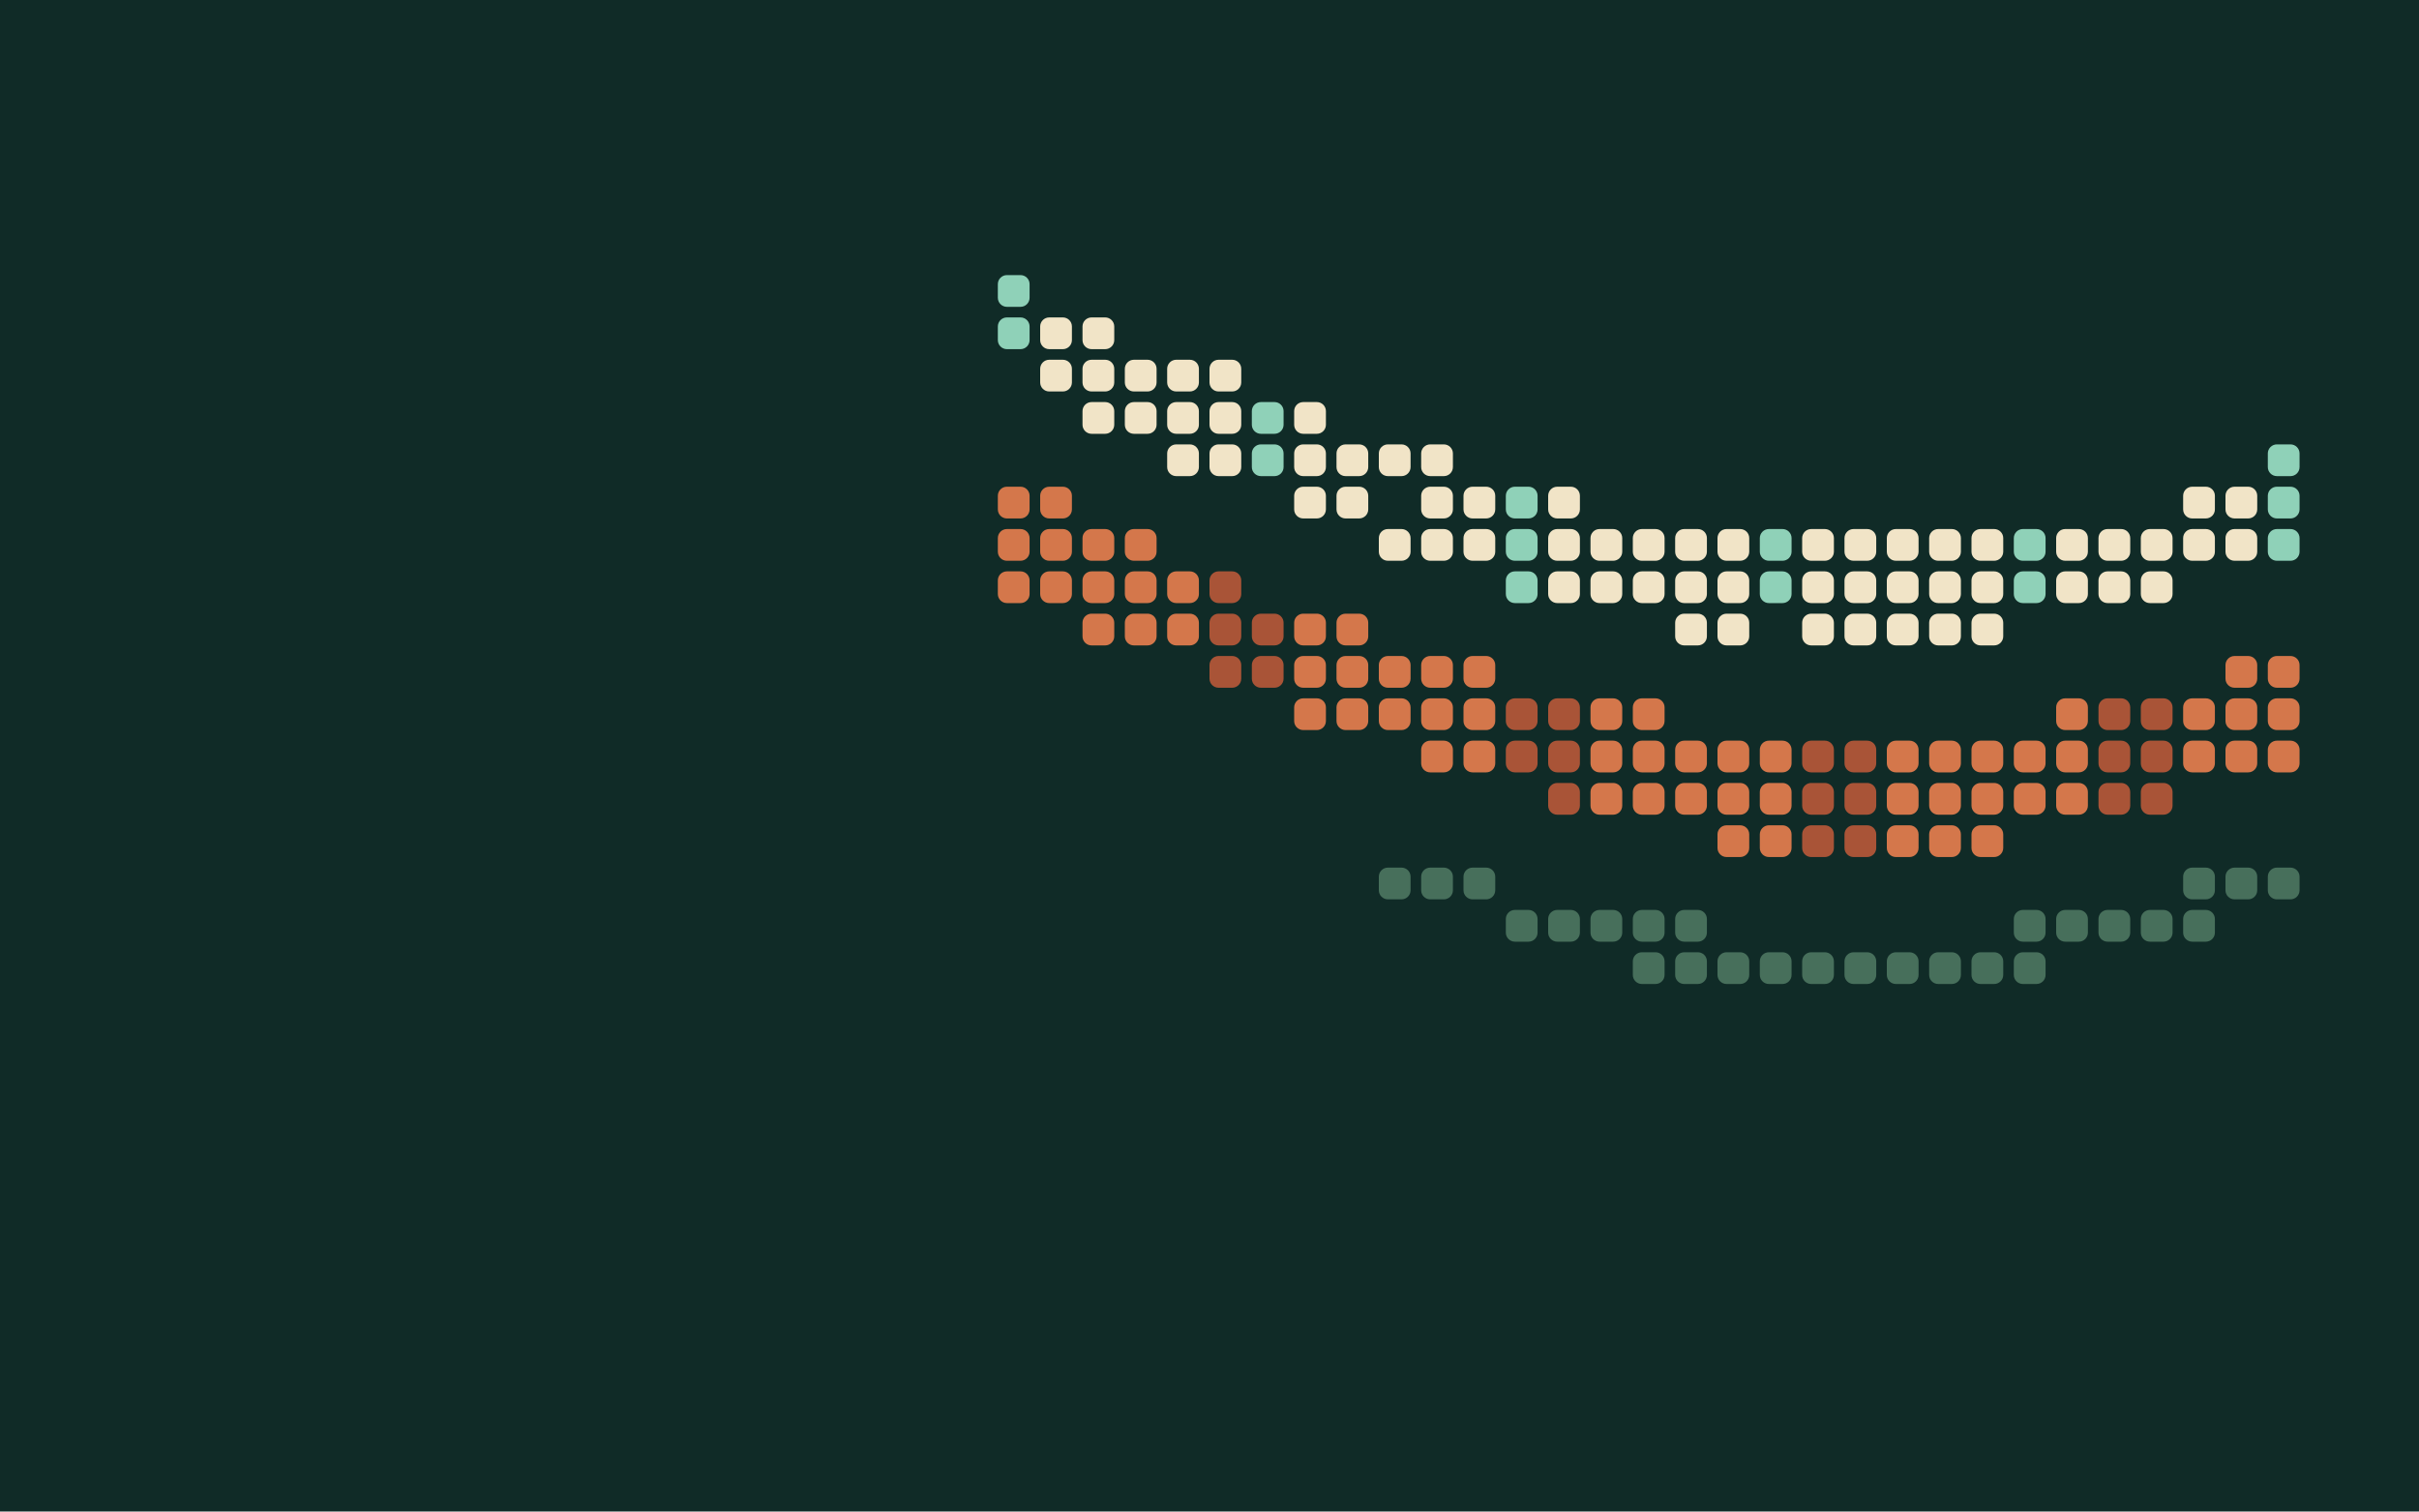
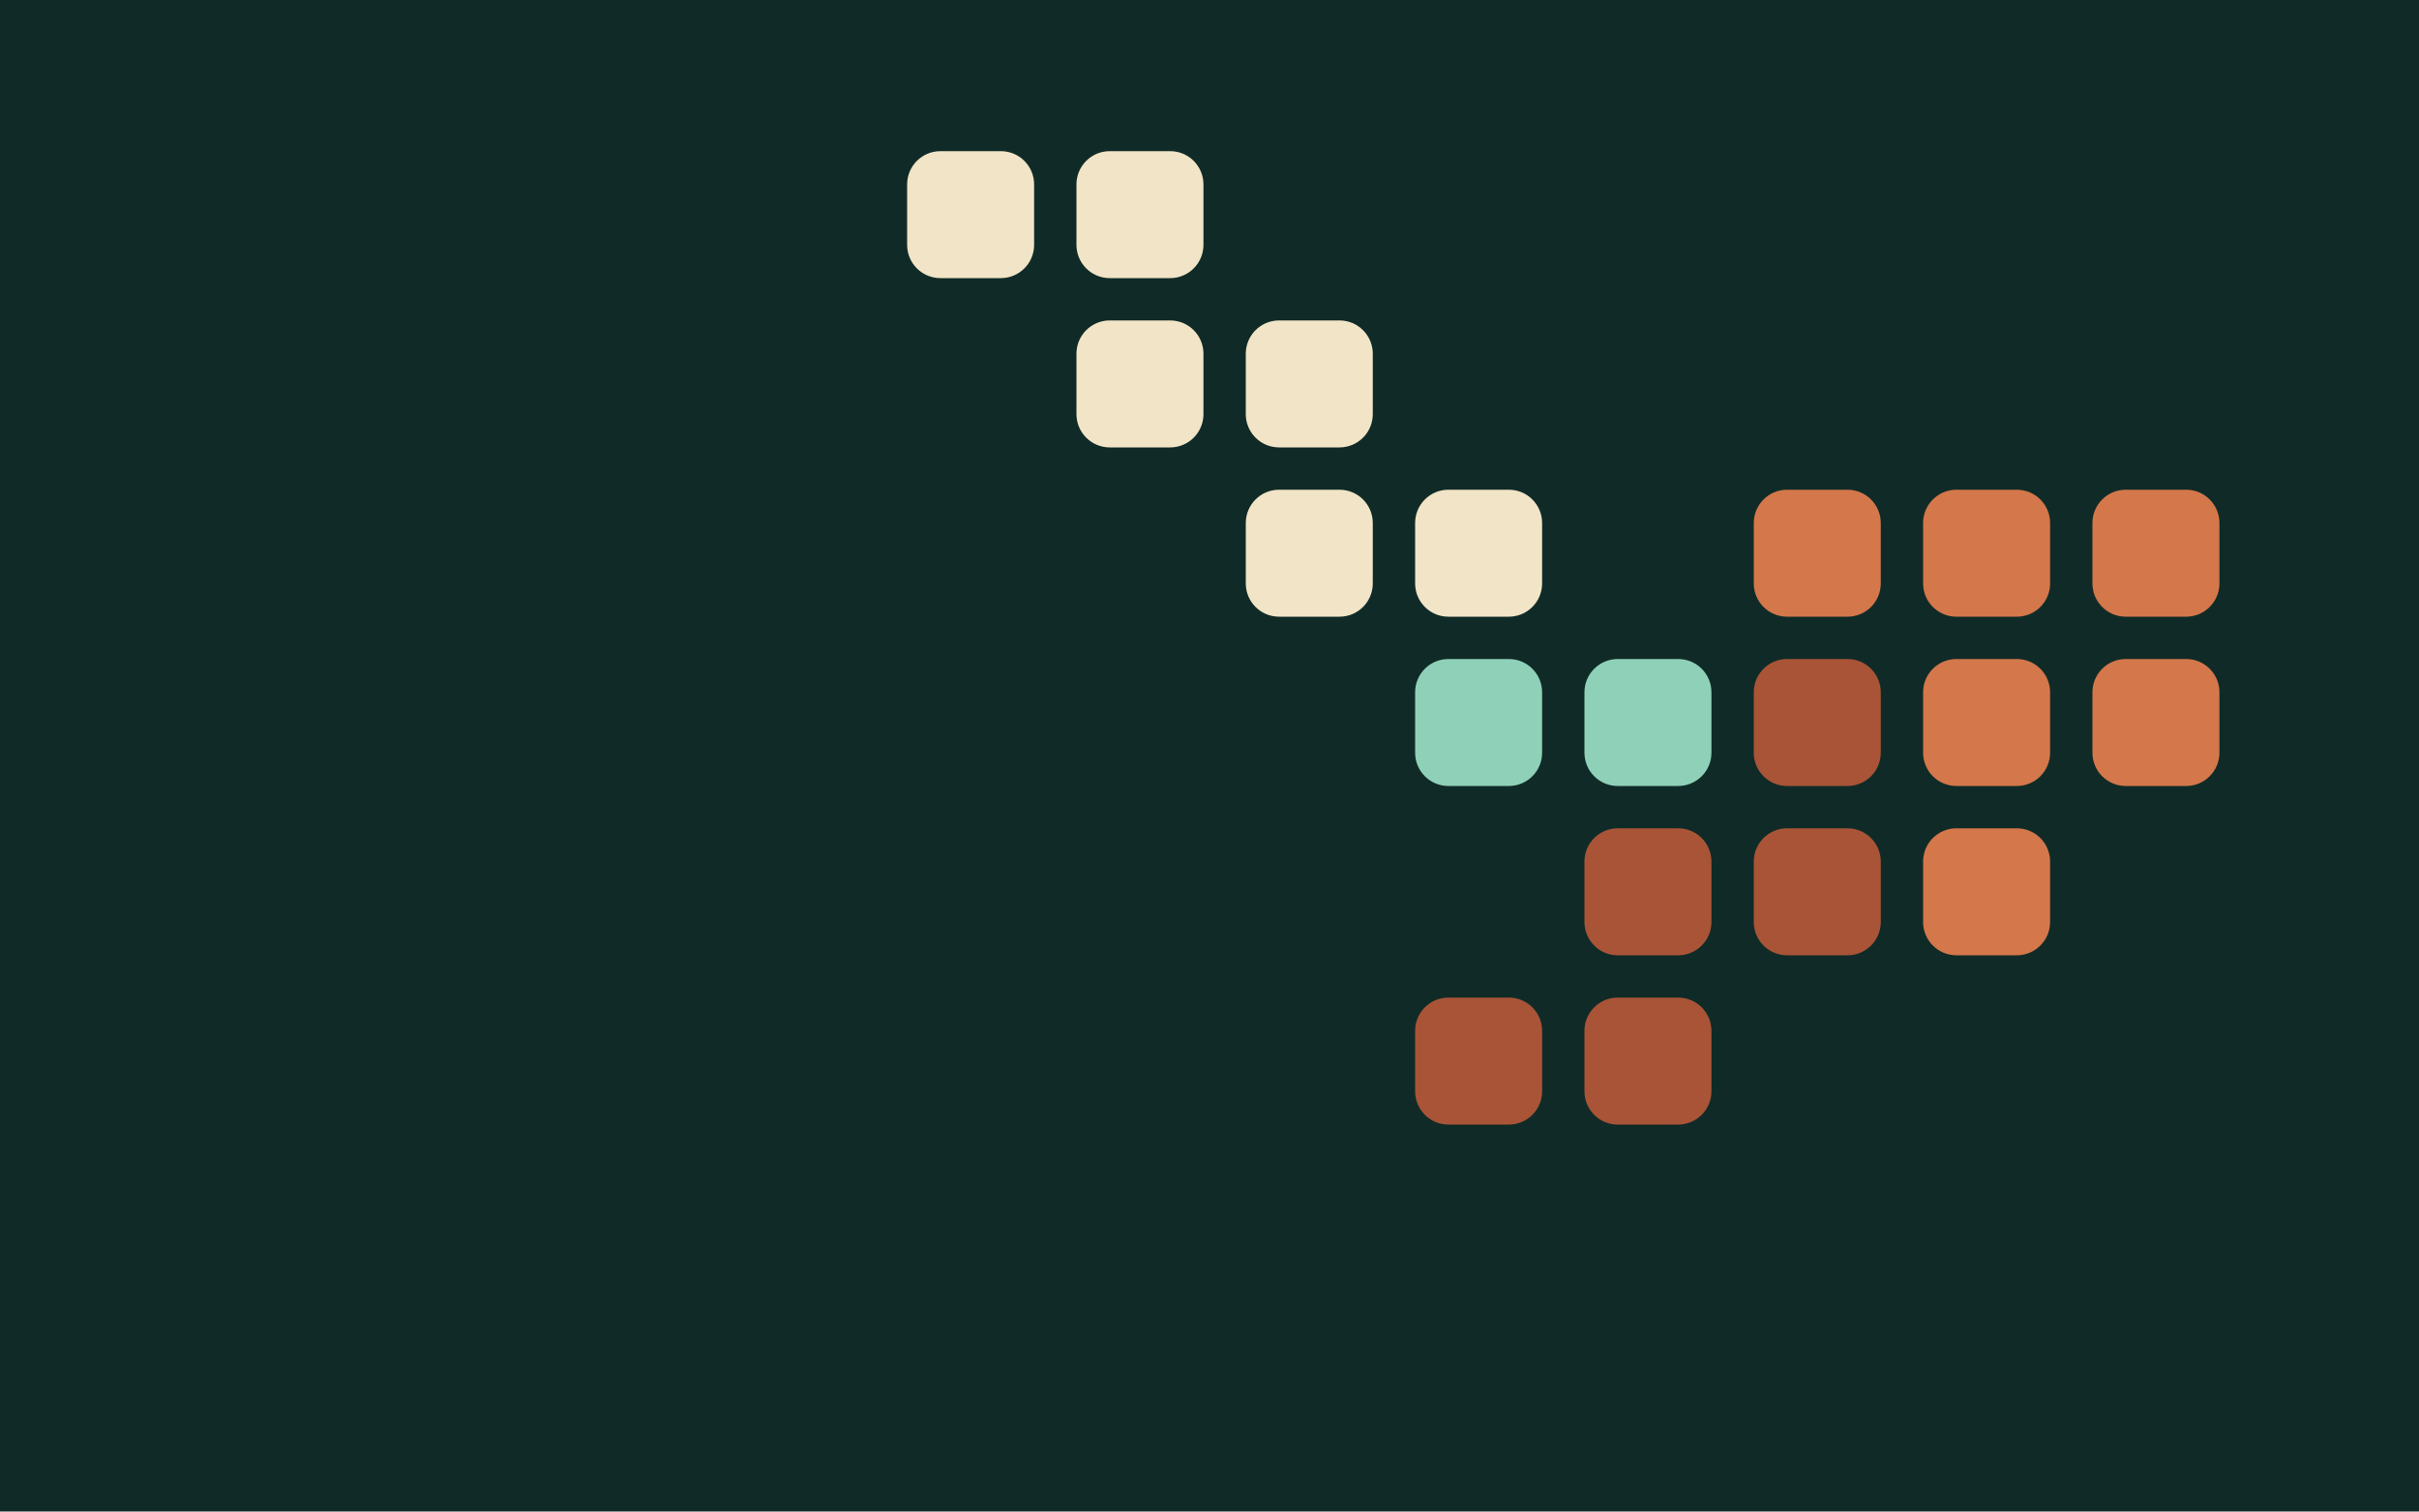
<svg xmlns="http://www.w3.org/2000/svg" width="1600" height="1000" viewBox="0 0 1600 1000" role="img" aria-labelledby="t d">
  <defs>
-     <rect id="p" width="21" height="21" rx="6" />
+     <rect id="p" width="84" height="84" rx="22" />
  </defs>
  <rect width="1600" height="1000" fill="#102b27" />
-   <g fill="#8fd1b8">
-     <use href="#p" x="660" y="182" />
-     <use href="#p" x="660" y="210" />
-     <use href="#p" x="828" y="266" />
-     <use href="#p" x="828" y="294" />
-     <use href="#p" x="1500" y="294" />
-     <use href="#p" x="996" y="322" />
-     <use href="#p" x="1500" y="322" />
-     <use href="#p" x="996" y="350" />
-     <use href="#p" x="1164" y="350" />
-     <use href="#p" x="1332" y="350" />
-     <use href="#p" x="1500" y="350" />
-     <use href="#p" x="996" y="378" />
-     <use href="#p" x="1164" y="378" />
-     <use href="#p" x="1332" y="378" />
-   </g>
  <g fill="#f1e4c7">
-     <use href="#p" x="688" y="210" />
-     <use href="#p" x="716" y="210" />
-     <use href="#p" x="688" y="238" />
-     <use href="#p" x="716" y="238" />
-     <use href="#p" x="744" y="238" />
-     <use href="#p" x="772" y="238" />
-     <use href="#p" x="800" y="238" />
-     <use href="#p" x="716" y="266" />
-     <use href="#p" x="744" y="266" />
-     <use href="#p" x="772" y="266" />
-     <use href="#p" x="800" y="266" />
-     <use href="#p" x="856" y="266" />
-     <use href="#p" x="772" y="294" />
-     <use href="#p" x="800" y="294" />
-     <use href="#p" x="856" y="294" />
-     <use href="#p" x="884" y="294" />
-     <use href="#p" x="912" y="294" />
-     <use href="#p" x="940" y="294" />
-     <use href="#p" x="856" y="322" />
-     <use href="#p" x="884" y="322" />
-     <use href="#p" x="940" y="322" />
-     <use href="#p" x="968" y="322" />
-     <use href="#p" x="1024" y="322" />
-     <use href="#p" x="1444" y="322" />
-     <use href="#p" x="1472" y="322" />
-     <use href="#p" x="912" y="350" />
-     <use href="#p" x="940" y="350" />
-     <use href="#p" x="968" y="350" />
-     <use href="#p" x="1024" y="350" />
-     <use href="#p" x="1052" y="350" />
-     <use href="#p" x="1080" y="350" />
-     <use href="#p" x="1108" y="350" />
-     <use href="#p" x="1136" y="350" />
-     <use href="#p" x="1192" y="350" />
-     <use href="#p" x="1220" y="350" />
-     <use href="#p" x="1248" y="350" />
-     <use href="#p" x="1276" y="350" />
-     <use href="#p" x="1304" y="350" />
-     <use href="#p" x="1360" y="350" />
-     <use href="#p" x="1388" y="350" />
-     <use href="#p" x="1416" y="350" />
-     <use href="#p" x="1444" y="350" />
-     <use href="#p" x="1472" y="350" />
-     <use href="#p" x="1024" y="378" />
-     <use href="#p" x="1052" y="378" />
-     <use href="#p" x="1080" y="378" />
-     <use href="#p" x="1108" y="378" />
-     <use href="#p" x="1136" y="378" />
-     <use href="#p" x="1192" y="378" />
-     <use href="#p" x="1220" y="378" />
-     <use href="#p" x="1248" y="378" />
-     <use href="#p" x="1276" y="378" />
-     <use href="#p" x="1304" y="378" />
-     <use href="#p" x="1360" y="378" />
-     <use href="#p" x="1388" y="378" />
-     <use href="#p" x="1416" y="378" />
-     <use href="#p" x="1108" y="406" />
-     <use href="#p" x="1136" y="406" />
-     <use href="#p" x="1192" y="406" />
-     <use href="#p" x="1220" y="406" />
-     <use href="#p" x="1248" y="406" />
-     <use href="#p" x="1276" y="406" />
-     <use href="#p" x="1304" y="406" />
+     <use href="#p" x="600" y="100" />
+     <use href="#p" x="712" y="100" />
+     <use href="#p" x="712" y="212" />
+     <use href="#p" x="824" y="212" />
+     <use href="#p" x="824" y="324" />
+     <use href="#p" x="936" y="324" />
  </g>
  <g fill="#d4774b">
-     <use href="#p" x="660" y="322" />
-     <use href="#p" x="688" y="322" />
-     <use href="#p" x="660" y="350" />
-     <use href="#p" x="688" y="350" />
-     <use href="#p" x="716" y="350" />
-     <use href="#p" x="744" y="350" />
-     <use href="#p" x="660" y="378" />
-     <use href="#p" x="688" y="378" />
-     <use href="#p" x="716" y="378" />
-     <use href="#p" x="744" y="378" />
-     <use href="#p" x="772" y="378" />
-     <use href="#p" x="716" y="406" />
-     <use href="#p" x="744" y="406" />
-     <use href="#p" x="772" y="406" />
-     <use href="#p" x="856" y="406" />
-     <use href="#p" x="884" y="406" />
-     <use href="#p" x="856" y="434" />
-     <use href="#p" x="884" y="434" />
-     <use href="#p" x="912" y="434" />
-     <use href="#p" x="940" y="434" />
-     <use href="#p" x="968" y="434" />
-     <use href="#p" x="1472" y="434" />
-     <use href="#p" x="1500" y="434" />
-     <use href="#p" x="856" y="462" />
-     <use href="#p" x="884" y="462" />
-     <use href="#p" x="912" y="462" />
-     <use href="#p" x="940" y="462" />
-     <use href="#p" x="968" y="462" />
-     <use href="#p" x="1052" y="462" />
-     <use href="#p" x="1080" y="462" />
-     <use href="#p" x="1360" y="462" />
-     <use href="#p" x="1444" y="462" />
-     <use href="#p" x="1472" y="462" />
-     <use href="#p" x="1500" y="462" />
-     <use href="#p" x="940" y="490" />
-     <use href="#p" x="968" y="490" />
-     <use href="#p" x="1052" y="490" />
-     <use href="#p" x="1080" y="490" />
-     <use href="#p" x="1108" y="490" />
-     <use href="#p" x="1136" y="490" />
-     <use href="#p" x="1164" y="490" />
-     <use href="#p" x="1248" y="490" />
-     <use href="#p" x="1276" y="490" />
-     <use href="#p" x="1304" y="490" />
-     <use href="#p" x="1332" y="490" />
-     <use href="#p" x="1360" y="490" />
-     <use href="#p" x="1444" y="490" />
-     <use href="#p" x="1472" y="490" />
-     <use href="#p" x="1500" y="490" />
-     <use href="#p" x="1052" y="518" />
-     <use href="#p" x="1080" y="518" />
-     <use href="#p" x="1108" y="518" />
-     <use href="#p" x="1136" y="518" />
-     <use href="#p" x="1164" y="518" />
-     <use href="#p" x="1248" y="518" />
-     <use href="#p" x="1276" y="518" />
-     <use href="#p" x="1304" y="518" />
-     <use href="#p" x="1332" y="518" />
-     <use href="#p" x="1360" y="518" />
-     <use href="#p" x="1136" y="546" />
-     <use href="#p" x="1164" y="546" />
-     <use href="#p" x="1248" y="546" />
-     <use href="#p" x="1276" y="546" />
-     <use href="#p" x="1304" y="546" />
+     <use href="#p" x="1160" y="324" />
+     <use href="#p" x="1272" y="324" />
+     <use href="#p" x="1384" y="324" />
+     <use href="#p" x="1272" y="436" />
+     <use href="#p" x="1384" y="436" />
+     <use href="#p" x="1272" y="548" />
+   </g>
+   <g fill="#8fd1b8">
+     <use href="#p" x="936" y="436" />
+     <use href="#p" x="1048" y="436" />
  </g>
  <g fill="#a95437">
-     <use href="#p" x="800" y="378" />
-     <use href="#p" x="800" y="406" />
-     <use href="#p" x="828" y="406" />
-     <use href="#p" x="800" y="434" />
-     <use href="#p" x="828" y="434" />
-     <use href="#p" x="996" y="462" />
-     <use href="#p" x="1024" y="462" />
-     <use href="#p" x="1388" y="462" />
-     <use href="#p" x="1416" y="462" />
-     <use href="#p" x="996" y="490" />
-     <use href="#p" x="1024" y="490" />
-     <use href="#p" x="1192" y="490" />
-     <use href="#p" x="1220" y="490" />
-     <use href="#p" x="1388" y="490" />
-     <use href="#p" x="1416" y="490" />
-     <use href="#p" x="1024" y="518" />
-     <use href="#p" x="1192" y="518" />
-     <use href="#p" x="1220" y="518" />
-     <use href="#p" x="1388" y="518" />
-     <use href="#p" x="1416" y="518" />
-     <use href="#p" x="1192" y="546" />
-     <use href="#p" x="1220" y="546" />
-   </g>
-   <g fill="#476f5b">
-     <use href="#p" x="912" y="574" />
-     <use href="#p" x="940" y="574" />
-     <use href="#p" x="968" y="574" />
-     <use href="#p" x="1444" y="574" />
-     <use href="#p" x="1472" y="574" />
-     <use href="#p" x="1500" y="574" />
-     <use href="#p" x="996" y="602" />
-     <use href="#p" x="1024" y="602" />
-     <use href="#p" x="1052" y="602" />
-     <use href="#p" x="1080" y="602" />
-     <use href="#p" x="1108" y="602" />
-     <use href="#p" x="1332" y="602" />
-     <use href="#p" x="1360" y="602" />
-     <use href="#p" x="1388" y="602" />
-     <use href="#p" x="1416" y="602" />
-     <use href="#p" x="1444" y="602" />
-     <use href="#p" x="1080" y="630" />
-     <use href="#p" x="1108" y="630" />
-     <use href="#p" x="1136" y="630" />
-     <use href="#p" x="1164" y="630" />
-     <use href="#p" x="1192" y="630" />
-     <use href="#p" x="1220" y="630" />
-     <use href="#p" x="1248" y="630" />
-     <use href="#p" x="1276" y="630" />
-     <use href="#p" x="1304" y="630" />
-     <use href="#p" x="1332" y="630" />
+     <use href="#p" x="1160" y="436" />
+     <use href="#p" x="1048" y="548" />
+     <use href="#p" x="1160" y="548" />
+     <use href="#p" x="936" y="660" />
+     <use href="#p" x="1048" y="660" />
  </g>
</svg>
